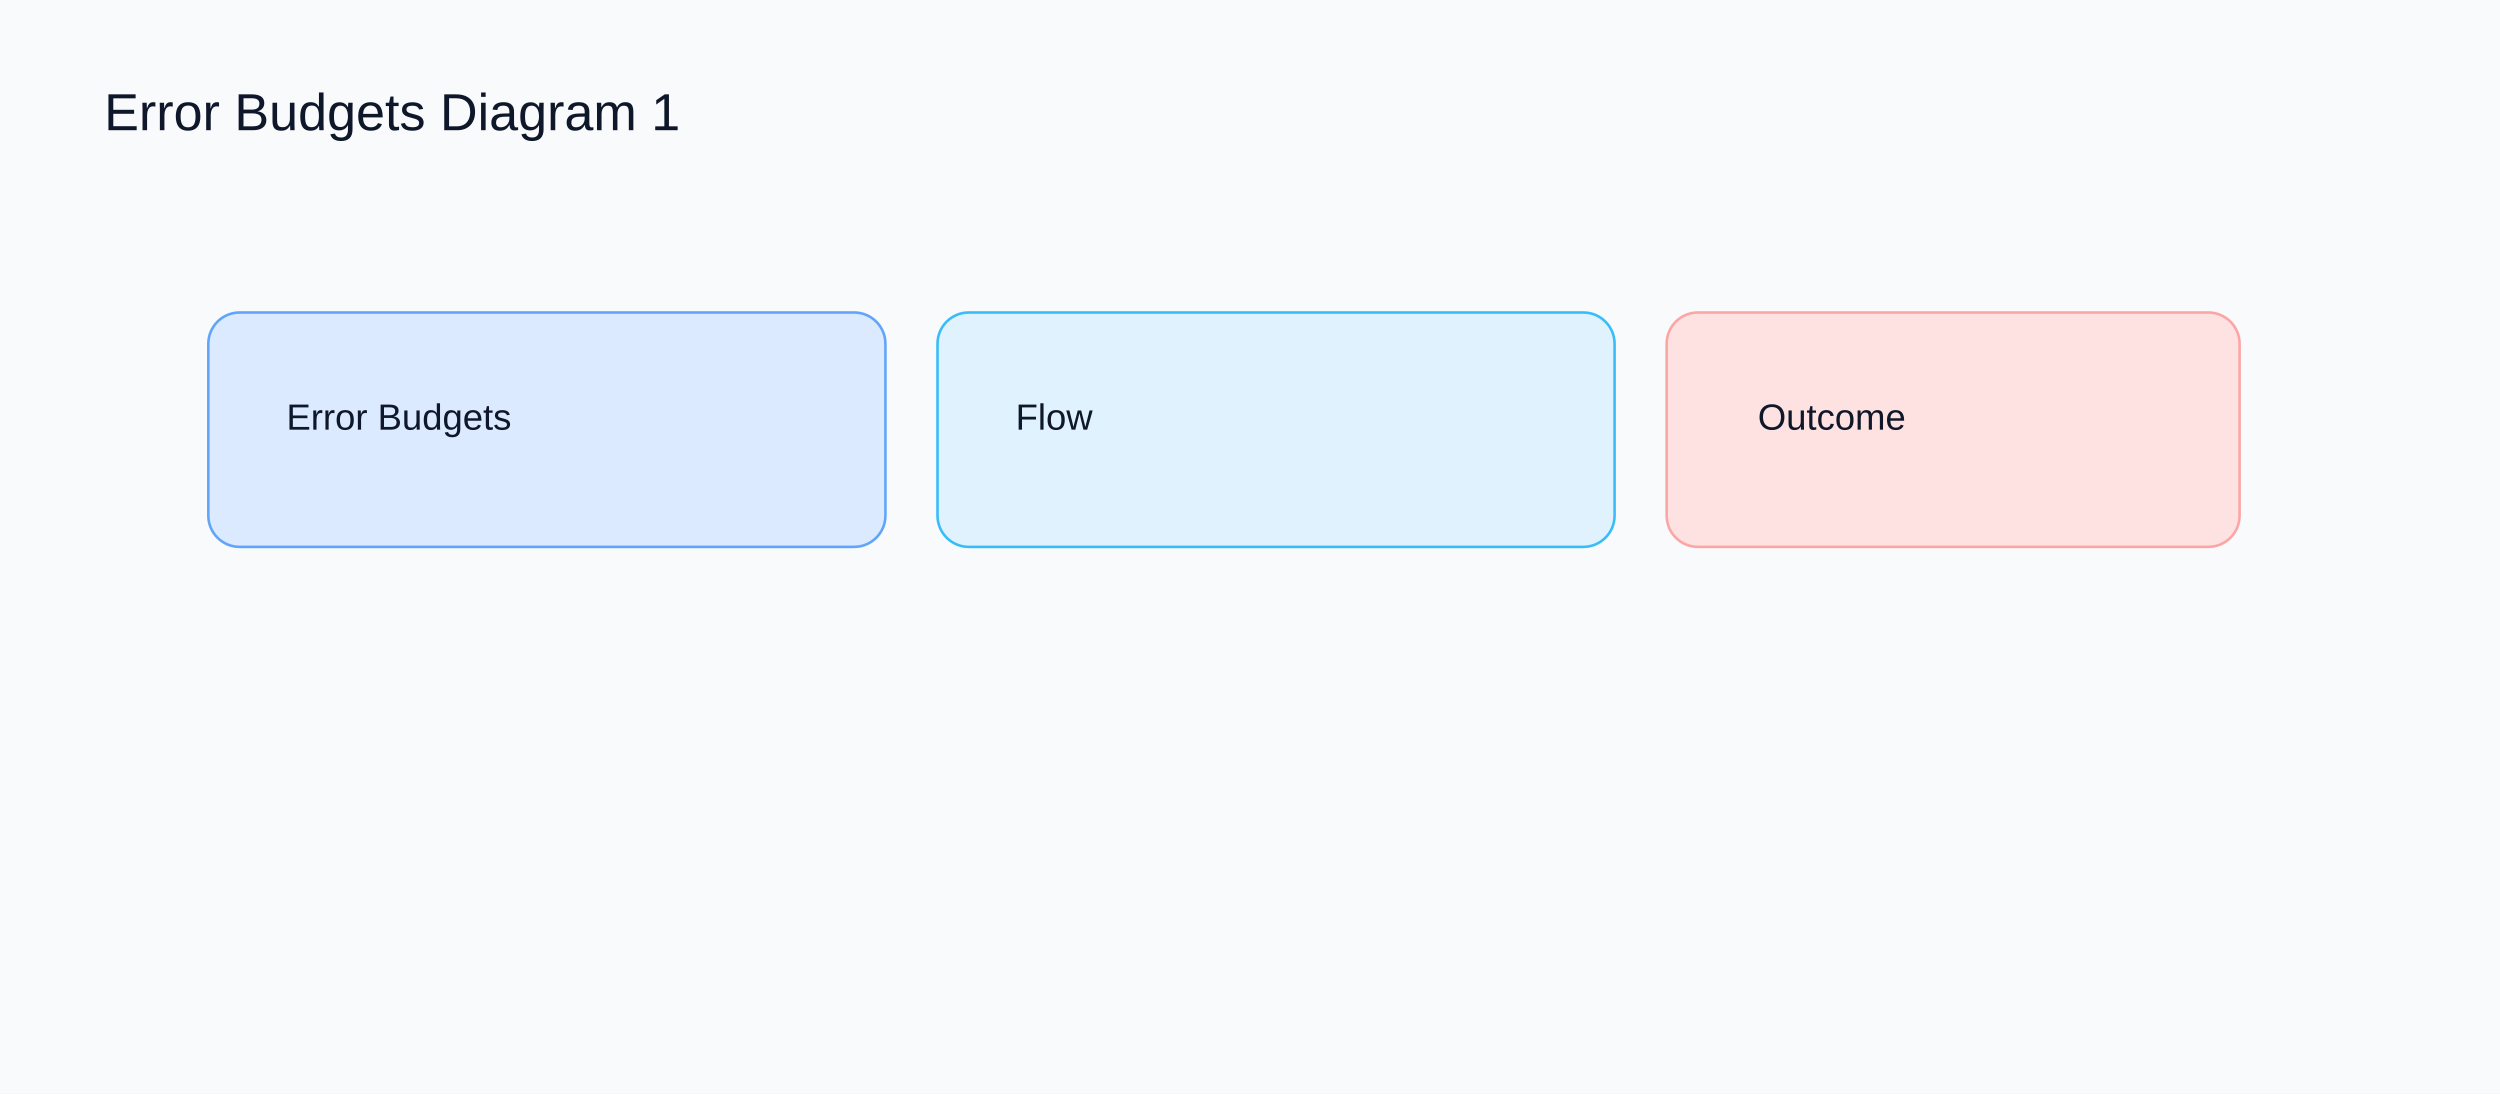
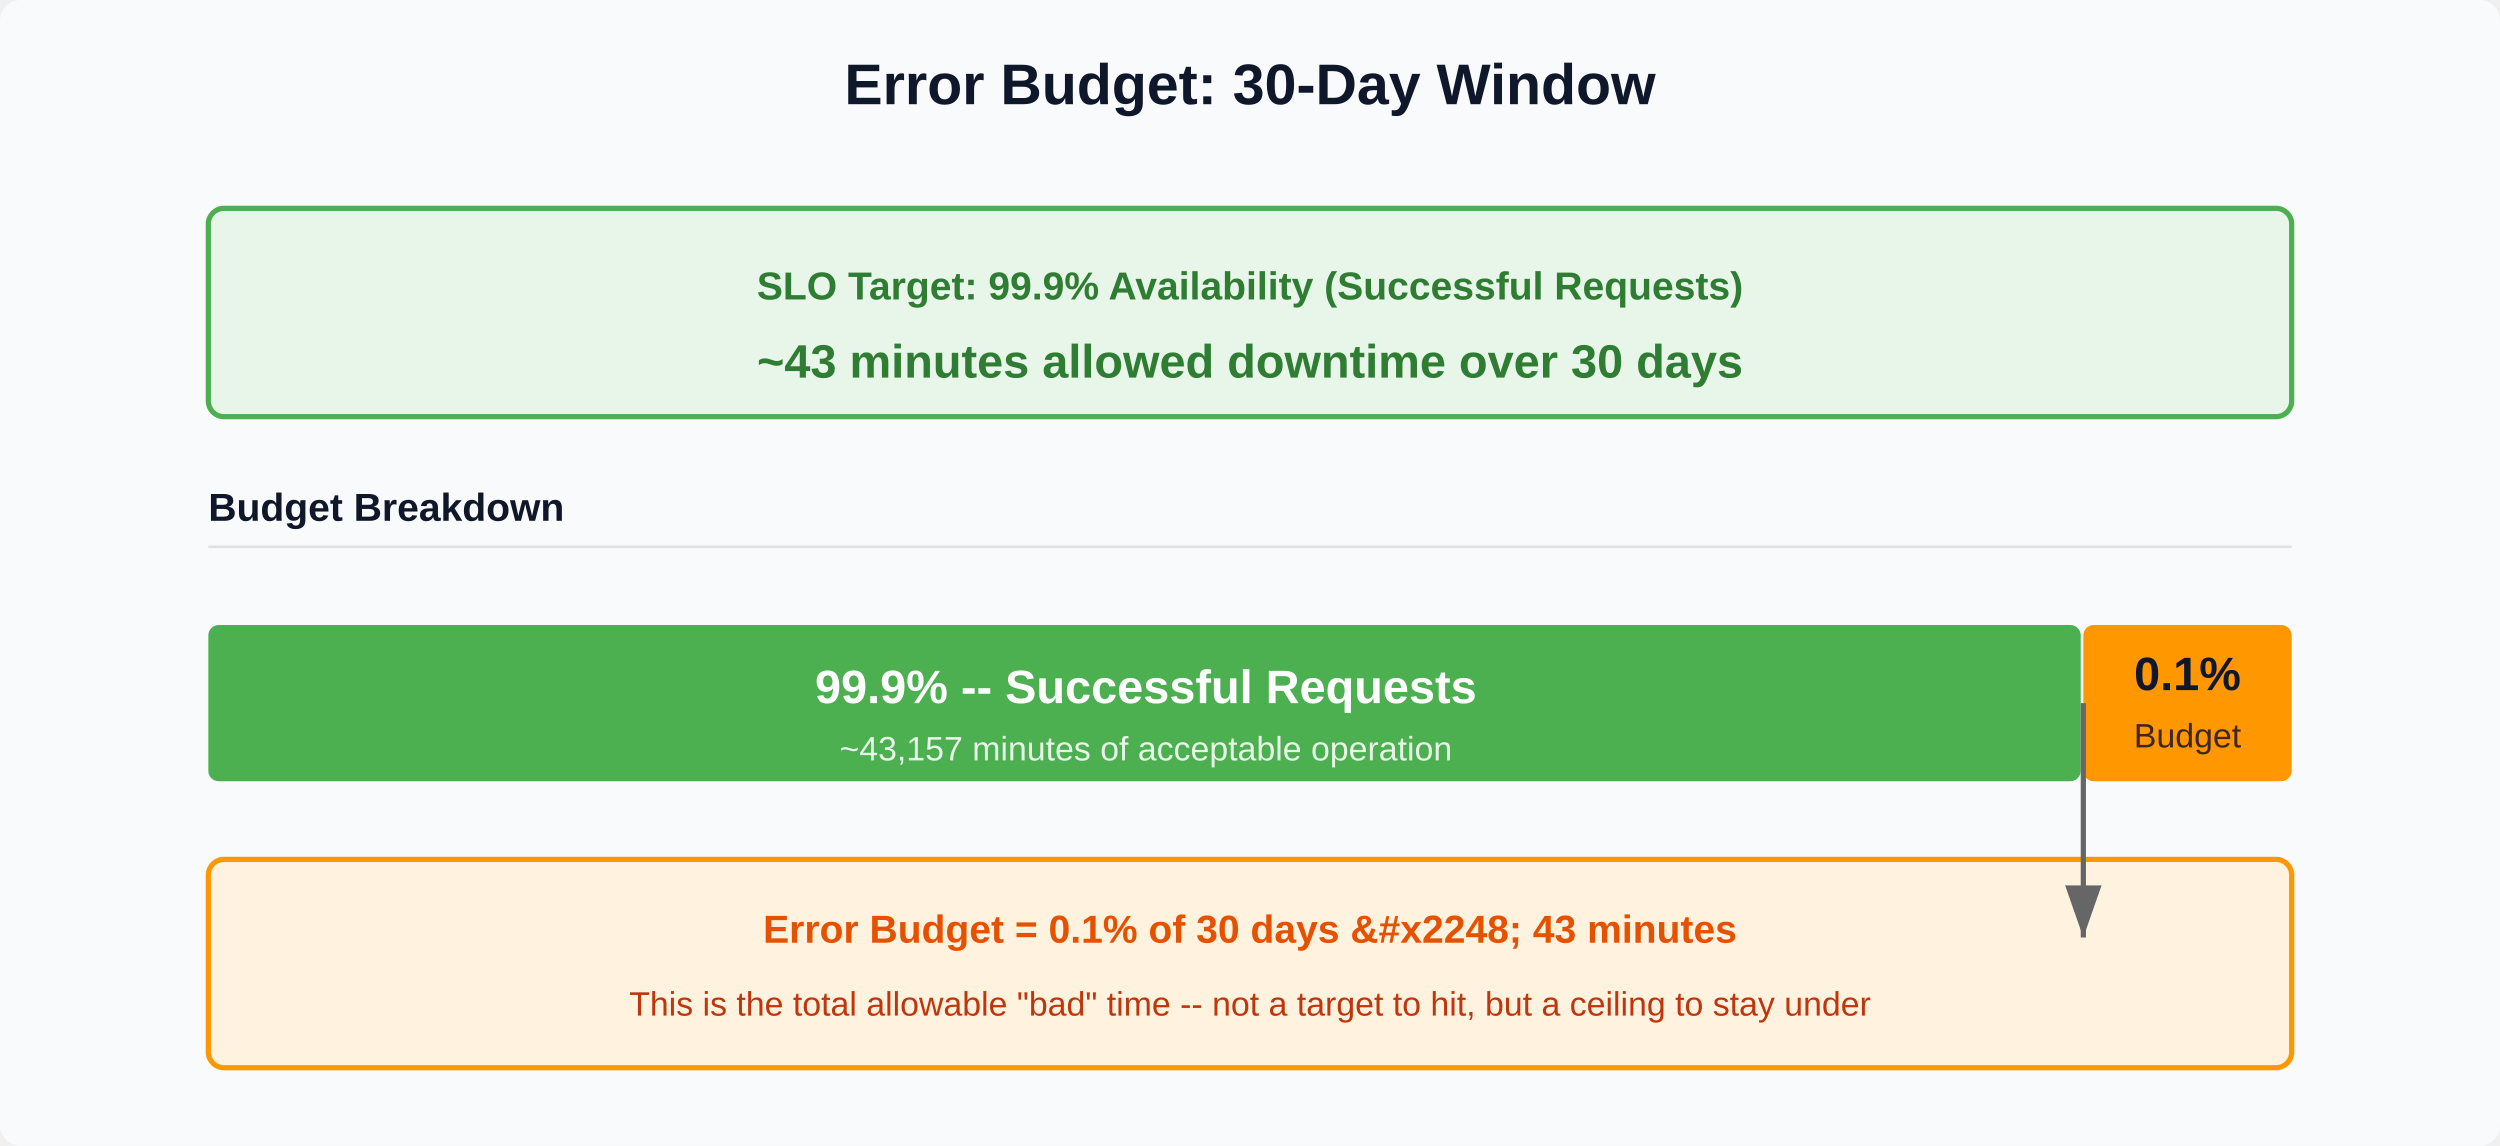
- <svg xmlns="http://www.w3.org/2000/svg" width="960" height="420" viewBox="0 0 960 420">
-   <rect width="960" height="420" fill="#f8fafc" />
-   <text x="40" y="50" font-family="Arial" font-size="20" fill="#0f172a">Error Budgets Diagram 1</text>
-   <rect x="80" y="120" width="260" height="90" rx="12" fill="#dbeafe" stroke="#60a5fa" />
-   <text x="110" y="165" font-family="Arial" font-size="14" fill="#0f172a">Error Budgets</text>
-   <rect x="360" y="120" width="260" height="90" rx="12" fill="#e0f2fe" stroke="#38bdf8" />
-   <text x="390" y="165" font-family="Arial" font-size="14" fill="#0f172a">Flow</text>
-   <rect x="640" y="120" width="220" height="90" rx="12" fill="#fee2e2" stroke="#fca5a5" />
-   <text x="675" y="165" font-family="Arial" font-size="14" fill="#0f172a">Outcome</text>
+ <svg xmlns="http://www.w3.org/2000/svg" viewBox="0 0 960 440" width="100%" height="100%">
+   <style>
+     .title { font-family: Arial, sans-serif; font-size: 22px; font-weight: bold; fill: #0f172a; }
+     .label { font-family: Arial, sans-serif; font-size: 15px; font-weight: bold; }
+     .sublabel { font-family: Arial, sans-serif; font-size: 13px; font-weight: normal; }
+     .value { font-family: Arial, sans-serif; font-size: 18px; font-weight: bold; }
+     .divider { stroke: #e0e0e0; stroke-width: 1; }
+     .box-good { fill: #4caf50; }
+     .box-budget { fill: #ff9800; }
+     .arrow { stroke: #666; stroke-width: 2; fill: none; }
+   </style>
+   <rect fill="#f8fafc" width="960" height="440" rx="8" />
+   <text class="title" x="480" y="40" text-anchor="middle">Error Budget: 30-Day Window</text>
+   <rect x="80" y="80" width="800" height="80" rx="6" fill="#e8f5e9" stroke="#4caf50" stroke-width="2" />
+   <text class="label" x="480" y="115" text-anchor="middle" fill="#2e7d32">
+     SLO Target: 99.9% Availability (Successful Requests)
+   </text>
+   <text class="value" x="480" y="145" text-anchor="middle" fill="#2e7d32">
+     ~43 minutes allowed downtime over 30 days
+   </text>
+   <text class="label" x="80" y="200" fill="#0f172a">Budget Breakdown</text>
+   <line class="divider" x1="80" y1="210" x2="880" y2="210" />
+   <rect x="80" y="240" width="719" height="60" rx="4" class="box-good" />
+   <text x="440" y="270" text-anchor="middle" class="value" fill="#ffffff">
+     99.9% -- Successful Requests
+   </text>
+   <text class="sublabel" x="440" y="292" text-anchor="middle" fill="#e8f5e9">
+     ~43,157 minutes of acceptable operation
+   </text>
+   <rect x="800" y="240" width="80" height="60" rx="4" class="box-budget" />
+   <text x="840" y="265" text-anchor="middle" class="value" fill="#0f172a">
+     0.1%
+   </text>
+   <text class="sublabel" x="840" y="287" text-anchor="middle" fill="#3e2723">
+     Budget
+   </text>
+   <rect x="80" y="330" width="800" height="80" rx="6" fill="#fff3e0" stroke="#ff9800" stroke-width="2" />
+   <text class="label" x="480" y="362" text-anchor="middle" fill="#e65100">
+     Error Budget = 0.1% of 30 days &amp;#x2248; 43 minutes
+   </text>
+   <text class="sublabel" x="480" y="390" text-anchor="middle" fill="#bf360c">
+     This is the total allowable "bad" time -- not a target to hit, but a ceiling to stay under
+   </text>
+   <line class="arrow" x1="800" y1="270" x2="800" y2="360" marker-end="url(#arrowhead)" />
+   <defs>
+     <marker id="arrowhead" markerWidth="10" markerHeight="7" refX="10" refY="3.5" orient="auto">
+       <polygon points="0 0, 10 3.5, 0 7" fill="#666" />
+     </marker>
+   </defs>
</svg>
